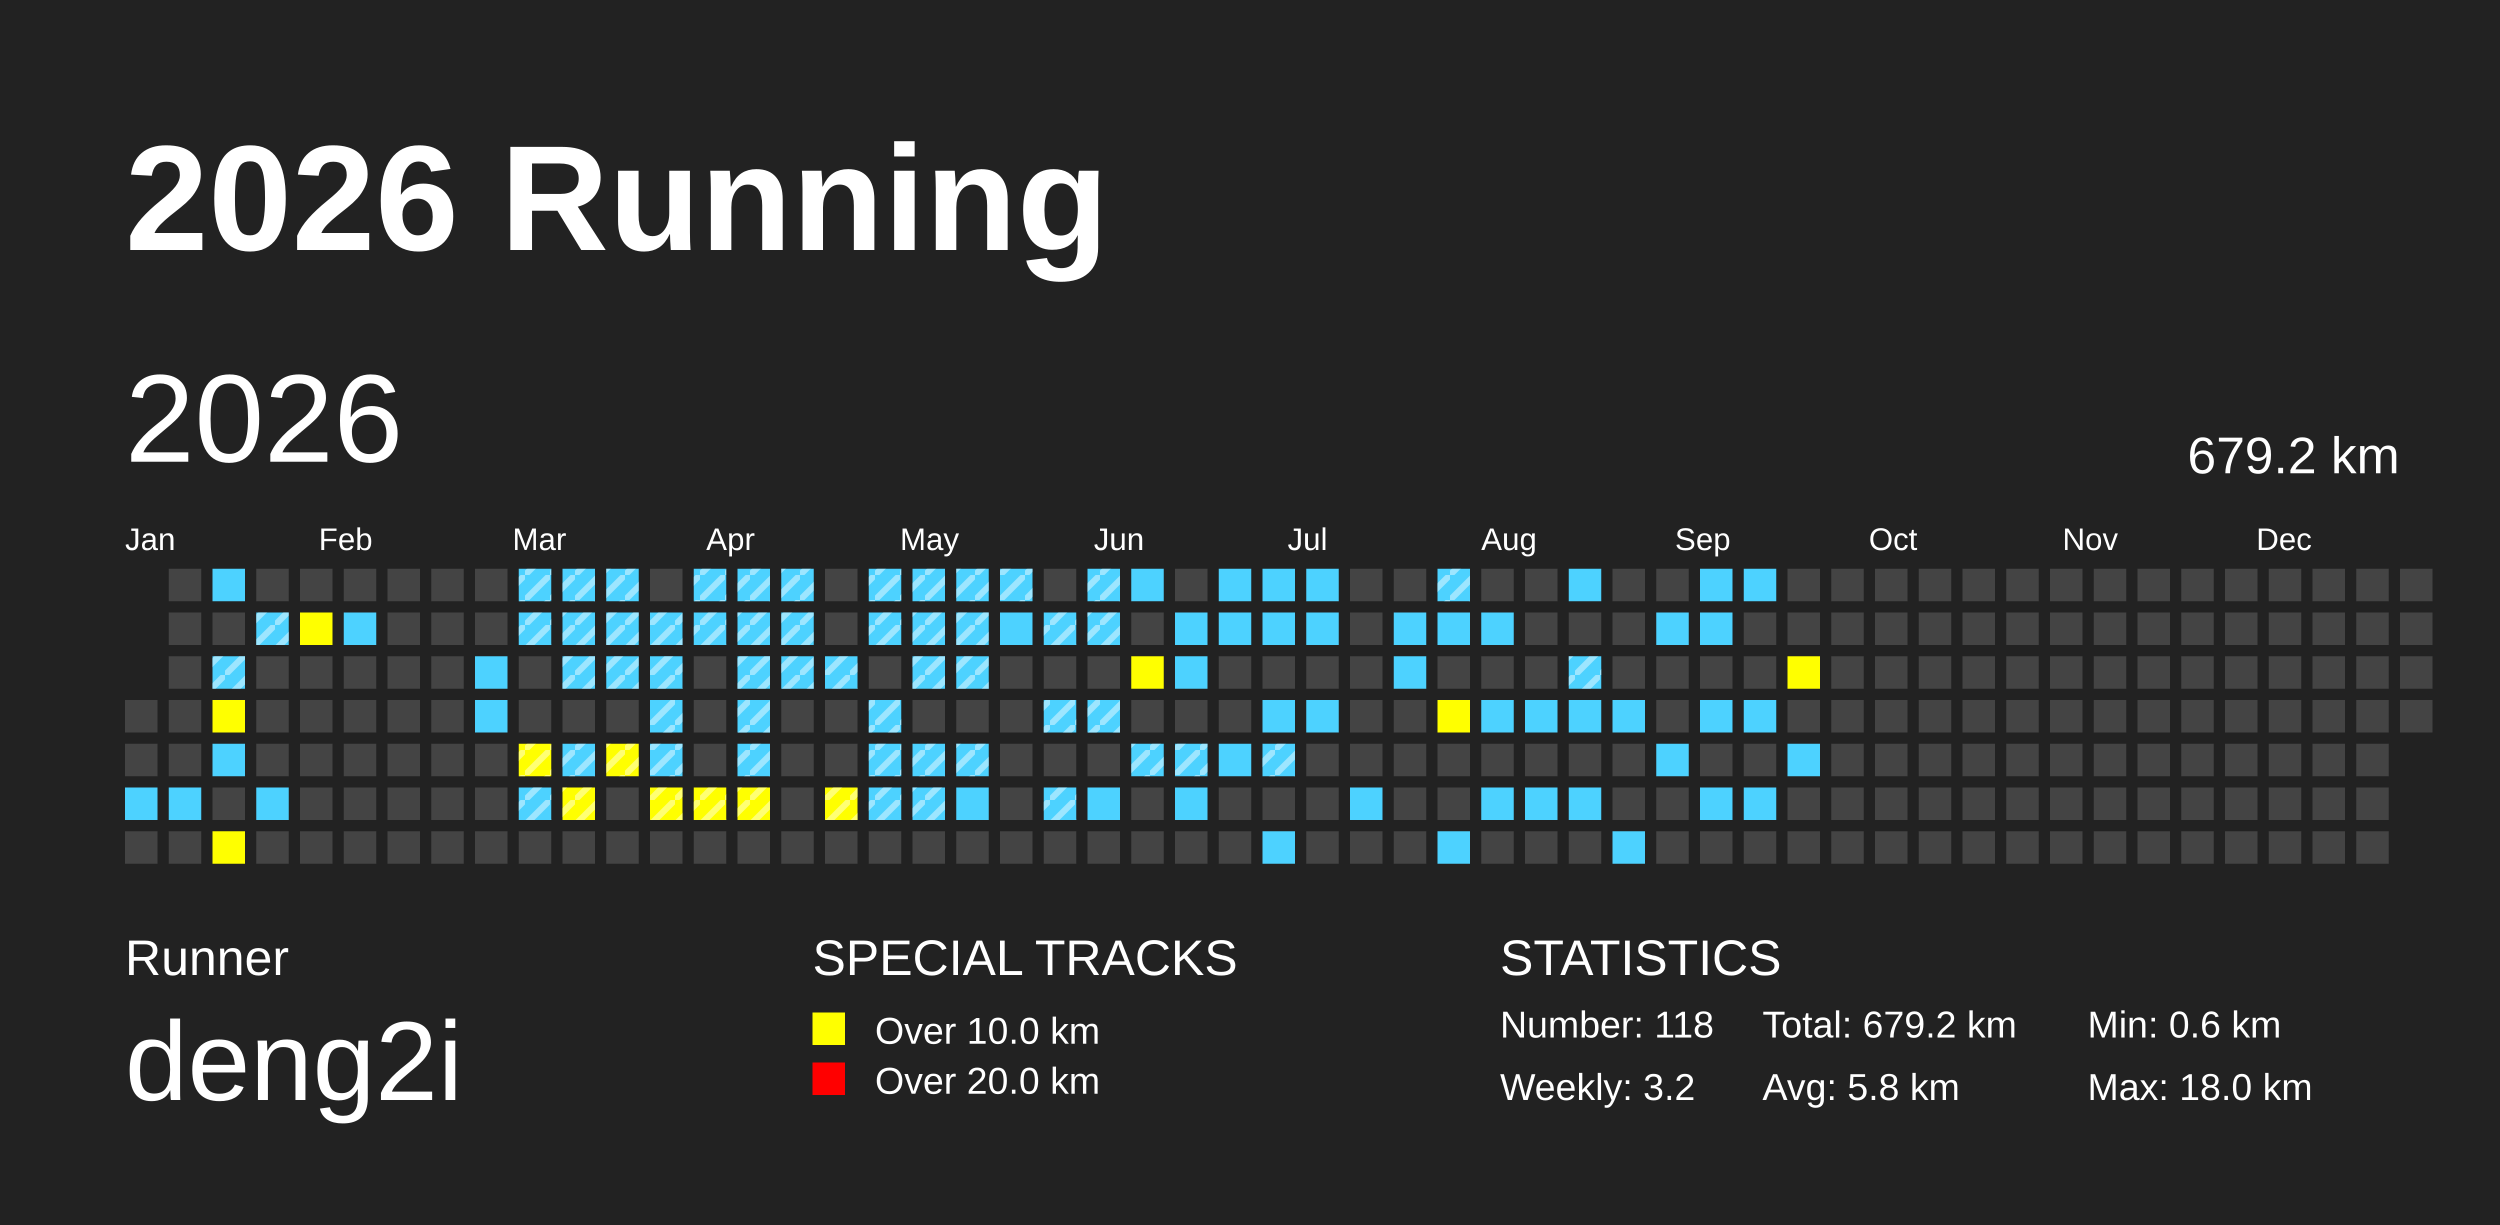
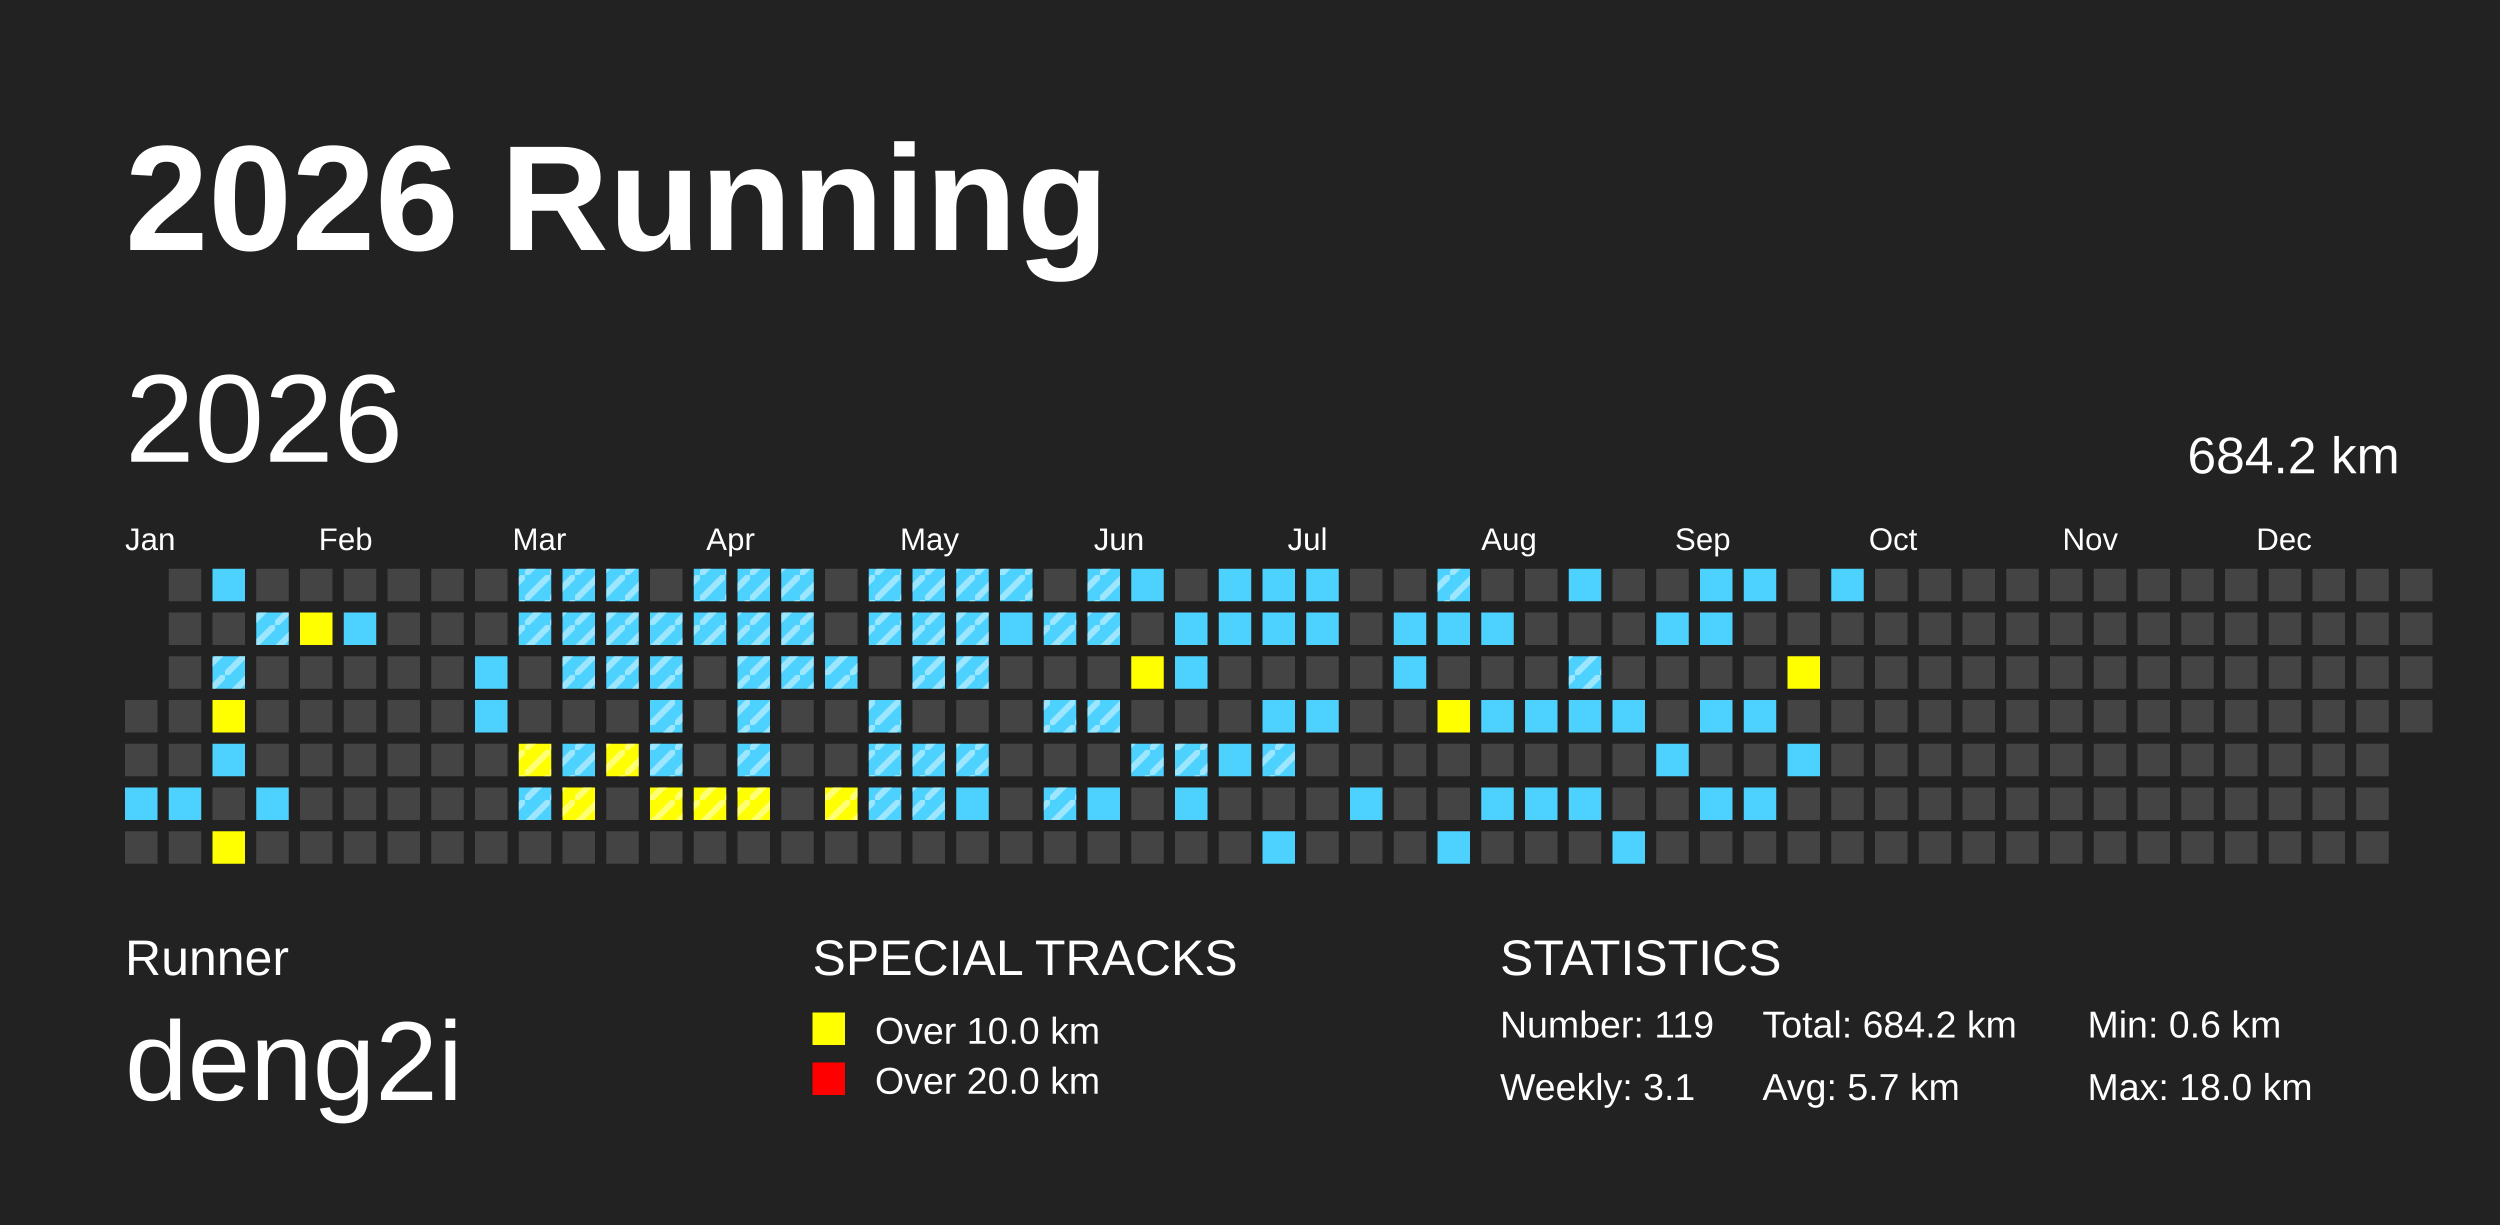
<svg xmlns="http://www.w3.org/2000/svg" baseProfile="full" height="98mm" version="1.1" viewBox="0,0,200,98" width="200mm">
  <defs>
    <pattern height="2" id="indoor-stripe" patternUnits="userSpaceOnUse" width="2">
      <line stroke="white" stroke-opacity="0.45" stroke-width="0.5" x1="0" x2="2" y1="2" y2="0" />
    </pattern>
  </defs>
  <rect fill="#222222" height="98" width="200" x="0" y="0" />
  <text fill="#FFFFFF" style="font-size:12px; font-family:Arial; font-weight:bold;" x="10" y="20">2026 Running</text>
  <text fill="#FFFFFF" style="font-size:4px; font-family:Arial" x="10" y="78">Runner</text>
  <text fill="#FFFFFF" style="font-size:9px; font-family:Arial" x="10" y="88">deng2i</text>
  <text fill="#FFFFFF" style="font-size:4px; font-family:Arial" x="65" y="78">SPECIAL TRACKS</text>
  <rect fill="yellow" height="2.6" width="2.6" x="65" y="81" />
  <text fill="#FFFFFF" style="font-size:3px; font-family:Arial" x="70" y="83.5">Over 10.0 km</text>
  <rect fill="red" height="2.6" width="2.6" x="65" y="85" />
  <text fill="#FFFFFF" style="font-size:3px; font-family:Arial" x="70" y="87.5">Over 20.0 km</text>
  <text fill="#FFFFFF" style="font-size:4px; font-family:Arial" x="120" y="78">STATISTICS</text>
-   <text fill="#FFFFFF" style="font-size:3px; font-family:Arial" x="120" y="83">Number: 118</text>
-   <text fill="#FFFFFF" style="font-size:3px; font-family:Arial" x="120" y="88">Weekly: 3.2</text>
-   <text fill="#FFFFFF" style="font-size:3px; font-family:Arial" x="141" y="83">Total: 679.2 km</text>
-   <text fill="#FFFFFF" style="font-size:3px; font-family:Arial" x="141" y="88">Avg: 5.8 km</text>
+   <text fill="#FFFFFF" style="font-size:3px; font-family:Arial" x="120" y="83">Number: 119</text>
+   <text fill="#FFFFFF" style="font-size:3px; font-family:Arial" x="120" y="88">Weekly: 3.1</text>
+   <text fill="#FFFFFF" style="font-size:3px; font-family:Arial" x="141" y="83">Total: 684.2 km</text>
+   <text fill="#FFFFFF" style="font-size:3px; font-family:Arial" x="141" y="88">Avg: 5.7 km</text>
  <text fill="#FFFFFF" style="font-size:3px; font-family:Arial" x="167" y="83">Min: 0.6 km</text>
  <text fill="#FFFFFF" style="font-size:3px; font-family:Arial" x="167" y="88">Max: 18.0 km</text>
  <text dominant-baseline="hanging" fill="#FFFFFF" style="font-size:10.0px; font-family:Arial;" x="10" y="30">2026</text>
-   <text dominant-baseline="hanging" fill="#FFFFFF" style="font-size:4.125px; font-family:Arial;" x="175" y="35">679.2 km</text>
+   <text dominant-baseline="hanging" fill="#FFFFFF" style="font-size:4.125px; font-family:Arial;" x="175" y="35">684.2 km</text>
  <text fill="#FFFFFF" style="font-size:2.5px; font-family:Arial" x="10.0" y="44">Jan</text>
  <text fill="#FFFFFF" style="font-size:2.5px; font-family:Arial" x="25.5" y="44">Feb</text>
  <text fill="#FFFFFF" style="font-size:2.5px; font-family:Arial" x="41.0" y="44">Mar</text>
  <text fill="#FFFFFF" style="font-size:2.5px; font-family:Arial" x="56.5" y="44">Apr</text>
  <text fill="#FFFFFF" style="font-size:2.5px; font-family:Arial" x="72.0" y="44">May</text>
  <text fill="#FFFFFF" style="font-size:2.5px; font-family:Arial" x="87.5" y="44">Jun</text>
  <text fill="#FFFFFF" style="font-size:2.5px; font-family:Arial" x="103.0" y="44">Jul</text>
  <text fill="#FFFFFF" style="font-size:2.5px; font-family:Arial" x="118.5" y="44">Aug</text>
  <text fill="#FFFFFF" style="font-size:2.5px; font-family:Arial" x="134.0" y="44">Sep</text>
  <text fill="#FFFFFF" style="font-size:2.5px; font-family:Arial" x="149.5" y="44">Oct</text>
  <text fill="#FFFFFF" style="font-size:2.5px; font-family:Arial" x="165.0" y="44">Nov</text>
  <text fill="#FFFFFF" style="font-size:2.5px; font-family:Arial" x="180.5" y="44">Dec</text>
  <rect fill="#444444" height="2.6" width="2.6" x="10.0" y="56.0" />
  <rect fill="#444444" height="2.6" width="2.6" x="10.0" y="59.5" />
  <rect fill="#4DD2FF" height="2.6" width="2.6" x="10.0" y="63.0" />
  <rect fill="#444444" height="2.6" width="2.6" x="10.0" y="66.5" />
  <rect fill="#444444" height="2.6" width="2.6" x="13.5" y="45.5" />
  <rect fill="#444444" height="2.6" width="2.6" x="13.5" y="49.0" />
  <rect fill="#444444" height="2.6" width="2.6" x="13.5" y="52.5" />
  <rect fill="#444444" height="2.6" width="2.6" x="13.5" y="56.0" />
  <rect fill="#444444" height="2.6" width="2.6" x="13.5" y="59.5" />
  <rect fill="#4DD2FF" height="2.6" width="2.6" x="13.5" y="63.0" />
  <rect fill="#444444" height="2.6" width="2.6" x="13.5" y="66.5" />
  <rect fill="#4DD2FF" height="2.6" width="2.6" x="17.0" y="45.5" />
  <rect fill="#444444" height="2.6" width="2.6" x="17.0" y="49.0" />
  <rect fill="#4DD2FF" height="2.6" width="2.6" x="17.0" y="52.5" />
  <rect fill="url(#indoor-stripe)" height="2.6" style="pointer-events: none;" width="2.6" x="17.0" y="52.5" />
  <rect fill="yellow" height="2.6" width="2.6" x="17.0" y="56.0" />
  <rect fill="#4DD2FF" height="2.6" width="2.6" x="17.0" y="59.5" />
  <rect fill="#444444" height="2.6" width="2.6" x="17.0" y="63.0" />
  <rect fill="yellow" height="2.6" width="2.6" x="17.0" y="66.5" />
  <rect fill="#444444" height="2.6" width="2.6" x="20.5" y="45.5" />
  <rect fill="#4DD2FF" height="2.6" width="2.6" x="20.5" y="49.0" />
  <rect fill="url(#indoor-stripe)" height="2.6" style="pointer-events: none;" width="2.6" x="20.5" y="49.0" />
  <rect fill="#444444" height="2.6" width="2.6" x="20.5" y="52.5" />
  <rect fill="#444444" height="2.6" width="2.6" x="20.5" y="56.0" />
  <rect fill="#444444" height="2.6" width="2.6" x="20.5" y="59.5" />
  <rect fill="#4DD2FF" height="2.6" width="2.6" x="20.5" y="63.0" />
  <rect fill="#444444" height="2.6" width="2.6" x="20.5" y="66.5" />
  <rect fill="#444444" height="2.6" width="2.6" x="24.0" y="45.5" />
  <rect fill="yellow" height="2.6" width="2.6" x="24.0" y="49.0" />
  <rect fill="#444444" height="2.6" width="2.6" x="24.0" y="52.5" />
  <rect fill="#444444" height="2.6" width="2.6" x="24.0" y="56.0" />
  <rect fill="#444444" height="2.6" width="2.6" x="24.0" y="59.5" />
  <rect fill="#444444" height="2.6" width="2.6" x="24.0" y="63.0" />
  <rect fill="#444444" height="2.6" width="2.6" x="24.0" y="66.5" />
  <rect fill="#444444" height="2.6" width="2.6" x="27.5" y="45.5" />
  <rect fill="#4DD2FF" height="2.6" width="2.6" x="27.5" y="49.0" />
  <rect fill="#444444" height="2.6" width="2.6" x="27.5" y="52.5" />
  <rect fill="#444444" height="2.6" width="2.6" x="27.5" y="56.0" />
  <rect fill="#444444" height="2.6" width="2.6" x="27.5" y="59.5" />
  <rect fill="#444444" height="2.6" width="2.6" x="27.5" y="63.0" />
  <rect fill="#444444" height="2.6" width="2.6" x="27.5" y="66.5" />
  <rect fill="#444444" height="2.6" width="2.6" x="31.0" y="45.5" />
  <rect fill="#444444" height="2.6" width="2.6" x="31.0" y="49.0" />
  <rect fill="#444444" height="2.6" width="2.6" x="31.0" y="52.5" />
  <rect fill="#444444" height="2.6" width="2.6" x="31.0" y="56.0" />
  <rect fill="#444444" height="2.6" width="2.6" x="31.0" y="59.5" />
  <rect fill="#444444" height="2.6" width="2.6" x="31.0" y="63.0" />
  <rect fill="#444444" height="2.6" width="2.6" x="31.0" y="66.5" />
  <rect fill="#444444" height="2.6" width="2.6" x="34.5" y="45.5" />
  <rect fill="#444444" height="2.6" width="2.6" x="34.5" y="49.0" />
  <rect fill="#444444" height="2.6" width="2.6" x="34.5" y="52.5" />
  <rect fill="#444444" height="2.6" width="2.6" x="34.5" y="56.0" />
  <rect fill="#444444" height="2.6" width="2.6" x="34.5" y="59.5" />
  <rect fill="#444444" height="2.6" width="2.6" x="34.5" y="63.0" />
  <rect fill="#444444" height="2.6" width="2.6" x="34.5" y="66.5" />
  <rect fill="#444444" height="2.6" width="2.6" x="38.0" y="45.5" />
  <rect fill="#444444" height="2.6" width="2.6" x="38.0" y="49.0" />
  <rect fill="#4DD2FF" height="2.6" width="2.6" x="38.0" y="52.5" />
  <rect fill="#4DD2FF" height="2.6" width="2.6" x="38.0" y="56.0" />
  <rect fill="#444444" height="2.6" width="2.6" x="38.0" y="59.5" />
  <rect fill="#444444" height="2.6" width="2.6" x="38.0" y="63.0" />
  <rect fill="#444444" height="2.6" width="2.6" x="38.0" y="66.5" />
  <rect fill="#4DD2FF" height="2.6" width="2.6" x="41.5" y="45.5" />
  <rect fill="url(#indoor-stripe)" height="2.6" style="pointer-events: none;" width="2.6" x="41.5" y="45.5" />
  <rect fill="#4DD2FF" height="2.6" width="2.6" x="41.5" y="49.0" />
  <rect fill="url(#indoor-stripe)" height="2.6" style="pointer-events: none;" width="2.6" x="41.5" y="49.0" />
  <rect fill="#444444" height="2.6" width="2.6" x="41.5" y="52.5" />
  <rect fill="#444444" height="2.6" width="2.6" x="41.5" y="56.0" />
  <rect fill="yellow" height="2.6" width="2.6" x="41.5" y="59.5" />
  <rect fill="url(#indoor-stripe)" height="2.6" style="pointer-events: none;" width="2.6" x="41.5" y="59.5" />
  <rect fill="#4DD2FF" height="2.6" width="2.6" x="41.5" y="63.0" />
  <rect fill="url(#indoor-stripe)" height="2.6" style="pointer-events: none;" width="2.6" x="41.5" y="63.0" />
  <rect fill="#444444" height="2.6" width="2.6" x="41.5" y="66.5" />
  <rect fill="#4DD2FF" height="2.6" width="2.6" x="45.0" y="45.5" />
  <rect fill="url(#indoor-stripe)" height="2.6" style="pointer-events: none;" width="2.6" x="45.0" y="45.5" />
  <rect fill="#4DD2FF" height="2.6" width="2.6" x="45.0" y="49.0" />
  <rect fill="url(#indoor-stripe)" height="2.6" style="pointer-events: none;" width="2.6" x="45.0" y="49.0" />
  <rect fill="#4DD2FF" height="2.6" width="2.6" x="45.0" y="52.5" />
  <rect fill="url(#indoor-stripe)" height="2.6" style="pointer-events: none;" width="2.6" x="45.0" y="52.5" />
  <rect fill="#444444" height="2.6" width="2.6" x="45.0" y="56.0" />
  <rect fill="#4DD2FF" height="2.6" width="2.6" x="45.0" y="59.5" />
  <rect fill="url(#indoor-stripe)" height="2.6" style="pointer-events: none;" width="2.6" x="45.0" y="59.5" />
  <rect fill="yellow" height="2.6" width="2.6" x="45.0" y="63.0" />
  <rect fill="url(#indoor-stripe)" height="2.6" style="pointer-events: none;" width="2.6" x="45.0" y="63.0" />
  <rect fill="#444444" height="2.6" width="2.6" x="45.0" y="66.5" />
  <rect fill="#4DD2FF" height="2.6" width="2.6" x="48.5" y="45.5" />
  <rect fill="url(#indoor-stripe)" height="2.6" style="pointer-events: none;" width="2.6" x="48.5" y="45.5" />
  <rect fill="#4DD2FF" height="2.6" width="2.6" x="48.5" y="49.0" />
  <rect fill="url(#indoor-stripe)" height="2.6" style="pointer-events: none;" width="2.6" x="48.5" y="49.0" />
  <rect fill="#4DD2FF" height="2.6" width="2.6" x="48.5" y="52.5" />
  <rect fill="url(#indoor-stripe)" height="2.6" style="pointer-events: none;" width="2.6" x="48.5" y="52.5" />
  <rect fill="#444444" height="2.6" width="2.6" x="48.5" y="56.0" />
  <rect fill="yellow" height="2.6" width="2.6" x="48.5" y="59.5" />
  <rect fill="url(#indoor-stripe)" height="2.6" style="pointer-events: none;" width="2.6" x="48.5" y="59.5" />
  <rect fill="#444444" height="2.6" width="2.6" x="48.5" y="63.0" />
  <rect fill="#444444" height="2.6" width="2.6" x="48.5" y="66.5" />
  <rect fill="#444444" height="2.6" width="2.6" x="52.0" y="45.5" />
  <rect fill="#4DD2FF" height="2.6" width="2.6" x="52.0" y="49.0" />
  <rect fill="url(#indoor-stripe)" height="2.6" style="pointer-events: none;" width="2.6" x="52.0" y="49.0" />
  <rect fill="#4DD2FF" height="2.6" width="2.6" x="52.0" y="52.5" />
  <rect fill="url(#indoor-stripe)" height="2.6" style="pointer-events: none;" width="2.6" x="52.0" y="52.5" />
  <rect fill="#4DD2FF" height="2.6" width="2.6" x="52.0" y="56.0" />
  <rect fill="url(#indoor-stripe)" height="2.6" style="pointer-events: none;" width="2.6" x="52.0" y="56.0" />
  <rect fill="#4DD2FF" height="2.6" width="2.6" x="52.0" y="59.5" />
  <rect fill="url(#indoor-stripe)" height="2.6" style="pointer-events: none;" width="2.6" x="52.0" y="59.5" />
  <rect fill="yellow" height="2.6" width="2.6" x="52.0" y="63.0" />
  <rect fill="url(#indoor-stripe)" height="2.6" style="pointer-events: none;" width="2.6" x="52.0" y="63.0" />
  <rect fill="#444444" height="2.6" width="2.6" x="52.0" y="66.5" />
  <rect fill="#4DD2FF" height="2.6" width="2.6" x="55.5" y="45.5" />
  <rect fill="url(#indoor-stripe)" height="2.6" style="pointer-events: none;" width="2.6" x="55.5" y="45.5" />
  <rect fill="#4DD2FF" height="2.6" width="2.6" x="55.5" y="49.0" />
  <rect fill="url(#indoor-stripe)" height="2.6" style="pointer-events: none;" width="2.6" x="55.5" y="49.0" />
  <rect fill="#444444" height="2.6" width="2.6" x="55.5" y="52.5" />
  <rect fill="#444444" height="2.6" width="2.6" x="55.5" y="56.0" />
  <rect fill="#444444" height="2.6" width="2.6" x="55.5" y="59.5" />
  <rect fill="yellow" height="2.6" width="2.6" x="55.5" y="63.0" />
  <rect fill="url(#indoor-stripe)" height="2.6" style="pointer-events: none;" width="2.6" x="55.5" y="63.0" />
  <rect fill="#444444" height="2.6" width="2.6" x="55.5" y="66.5" />
  <rect fill="#4DD2FF" height="2.6" width="2.6" x="59.0" y="45.5" />
  <rect fill="url(#indoor-stripe)" height="2.6" style="pointer-events: none;" width="2.6" x="59.0" y="45.5" />
  <rect fill="#4DD2FF" height="2.6" width="2.6" x="59.0" y="49.0" />
  <rect fill="url(#indoor-stripe)" height="2.6" style="pointer-events: none;" width="2.6" x="59.0" y="49.0" />
  <rect fill="#4DD2FF" height="2.6" width="2.6" x="59.0" y="52.5" />
  <rect fill="url(#indoor-stripe)" height="2.6" style="pointer-events: none;" width="2.6" x="59.0" y="52.5" />
  <rect fill="#4DD2FF" height="2.6" width="2.6" x="59.0" y="56.0" />
  <rect fill="url(#indoor-stripe)" height="2.6" style="pointer-events: none;" width="2.6" x="59.0" y="56.0" />
  <rect fill="#4DD2FF" height="2.6" width="2.6" x="59.0" y="59.5" />
  <rect fill="url(#indoor-stripe)" height="2.6" style="pointer-events: none;" width="2.6" x="59.0" y="59.5" />
  <rect fill="yellow" height="2.6" width="2.6" x="59.0" y="63.0" />
  <rect fill="url(#indoor-stripe)" height="2.6" style="pointer-events: none;" width="2.6" x="59.0" y="63.0" />
  <rect fill="#444444" height="2.6" width="2.6" x="59.0" y="66.5" />
  <rect fill="#4DD2FF" height="2.6" width="2.6" x="62.5" y="45.5" />
  <rect fill="url(#indoor-stripe)" height="2.6" style="pointer-events: none;" width="2.6" x="62.5" y="45.5" />
  <rect fill="#4DD2FF" height="2.6" width="2.6" x="62.5" y="49.0" />
  <rect fill="url(#indoor-stripe)" height="2.6" style="pointer-events: none;" width="2.6" x="62.5" y="49.0" />
  <rect fill="#4DD2FF" height="2.6" width="2.6" x="62.5" y="52.5" />
  <rect fill="url(#indoor-stripe)" height="2.6" style="pointer-events: none;" width="2.6" x="62.5" y="52.5" />
  <rect fill="#444444" height="2.6" width="2.6" x="62.5" y="56.0" />
  <rect fill="#444444" height="2.6" width="2.6" x="62.5" y="59.5" />
  <rect fill="#444444" height="2.6" width="2.6" x="62.5" y="63.0" />
  <rect fill="#444444" height="2.6" width="2.6" x="62.5" y="66.5" />
  <rect fill="#444444" height="2.6" width="2.6" x="66.0" y="45.5" />
  <rect fill="#444444" height="2.6" width="2.6" x="66.0" y="49.0" />
  <rect fill="#4DD2FF" height="2.6" width="2.6" x="66.0" y="52.5" />
  <rect fill="url(#indoor-stripe)" height="2.6" style="pointer-events: none;" width="2.6" x="66.0" y="52.5" />
  <rect fill="#444444" height="2.6" width="2.6" x="66.0" y="56.0" />
  <rect fill="#444444" height="2.6" width="2.6" x="66.0" y="59.5" />
  <rect fill="yellow" height="2.6" width="2.6" x="66.0" y="63.0" />
  <rect fill="url(#indoor-stripe)" height="2.6" style="pointer-events: none;" width="2.6" x="66.0" y="63.0" />
  <rect fill="#444444" height="2.6" width="2.6" x="66.0" y="66.5" />
  <rect fill="#4DD2FF" height="2.6" width="2.6" x="69.5" y="45.5" />
  <rect fill="url(#indoor-stripe)" height="2.6" style="pointer-events: none;" width="2.6" x="69.5" y="45.5" />
  <rect fill="#4DD2FF" height="2.6" width="2.6" x="69.5" y="49.0" />
  <rect fill="url(#indoor-stripe)" height="2.6" style="pointer-events: none;" width="2.6" x="69.5" y="49.0" />
  <rect fill="#444444" height="2.6" width="2.6" x="69.5" y="52.5" />
  <rect fill="#4DD2FF" height="2.6" width="2.6" x="69.5" y="56.0" />
  <rect fill="url(#indoor-stripe)" height="2.6" style="pointer-events: none;" width="2.6" x="69.5" y="56.0" />
  <rect fill="#4DD2FF" height="2.6" width="2.6" x="69.5" y="59.5" />
  <rect fill="url(#indoor-stripe)" height="2.6" style="pointer-events: none;" width="2.6" x="69.5" y="59.5" />
  <rect fill="#4DD2FF" height="2.6" width="2.6" x="69.5" y="63.0" />
  <rect fill="url(#indoor-stripe)" height="2.6" style="pointer-events: none;" width="2.6" x="69.5" y="63.0" />
  <rect fill="#444444" height="2.6" width="2.6" x="69.5" y="66.5" />
  <rect fill="#4DD2FF" height="2.6" width="2.6" x="73.0" y="45.5" />
  <rect fill="url(#indoor-stripe)" height="2.6" style="pointer-events: none;" width="2.6" x="73.0" y="45.5" />
  <rect fill="#4DD2FF" height="2.6" width="2.6" x="73.0" y="49.0" />
  <rect fill="url(#indoor-stripe)" height="2.6" style="pointer-events: none;" width="2.6" x="73.0" y="49.0" />
  <rect fill="#4DD2FF" height="2.6" width="2.6" x="73.0" y="52.5" />
  <rect fill="url(#indoor-stripe)" height="2.6" style="pointer-events: none;" width="2.6" x="73.0" y="52.5" />
  <rect fill="#444444" height="2.6" width="2.6" x="73.0" y="56.0" />
  <rect fill="#4DD2FF" height="2.6" width="2.6" x="73.0" y="59.5" />
  <rect fill="url(#indoor-stripe)" height="2.6" style="pointer-events: none;" width="2.6" x="73.0" y="59.5" />
  <rect fill="#4DD2FF" height="2.6" width="2.6" x="73.0" y="63.0" />
  <rect fill="url(#indoor-stripe)" height="2.6" style="pointer-events: none;" width="2.6" x="73.0" y="63.0" />
  <rect fill="#444444" height="2.6" width="2.6" x="73.0" y="66.5" />
  <rect fill="#4DD2FF" height="2.6" width="2.6" x="76.5" y="45.5" />
  <rect fill="url(#indoor-stripe)" height="2.6" style="pointer-events: none;" width="2.6" x="76.5" y="45.5" />
  <rect fill="#4DD2FF" height="2.6" width="2.6" x="76.5" y="49.0" />
  <rect fill="url(#indoor-stripe)" height="2.6" style="pointer-events: none;" width="2.6" x="76.5" y="49.0" />
  <rect fill="#4DD2FF" height="2.6" width="2.6" x="76.5" y="52.5" />
  <rect fill="url(#indoor-stripe)" height="2.6" style="pointer-events: none;" width="2.6" x="76.5" y="52.5" />
  <rect fill="#444444" height="2.6" width="2.6" x="76.5" y="56.0" />
  <rect fill="#4DD2FF" height="2.6" width="2.6" x="76.5" y="59.5" />
  <rect fill="url(#indoor-stripe)" height="2.6" style="pointer-events: none;" width="2.6" x="76.5" y="59.5" />
  <rect fill="#4DD2FF" height="2.6" width="2.6" x="76.5" y="63.0" />
  <rect fill="#444444" height="2.6" width="2.6" x="76.5" y="66.5" />
  <rect fill="#4DD2FF" height="2.6" width="2.6" x="80.0" y="45.5" />
  <rect fill="url(#indoor-stripe)" height="2.6" style="pointer-events: none;" width="2.6" x="80.0" y="45.5" />
  <rect fill="#4DD2FF" height="2.6" width="2.6" x="80.0" y="49.0" />
  <rect fill="#444444" height="2.6" width="2.6" x="80.0" y="52.5" />
  <rect fill="#444444" height="2.6" width="2.6" x="80.0" y="56.0" />
  <rect fill="#444444" height="2.6" width="2.6" x="80.0" y="59.5" />
  <rect fill="#444444" height="2.6" width="2.6" x="80.0" y="63.0" />
  <rect fill="#444444" height="2.6" width="2.6" x="80.0" y="66.5" />
  <rect fill="#444444" height="2.6" width="2.6" x="83.5" y="45.5" />
  <rect fill="#4DD2FF" height="2.6" width="2.6" x="83.5" y="49.0" />
  <rect fill="url(#indoor-stripe)" height="2.6" style="pointer-events: none;" width="2.6" x="83.5" y="49.0" />
  <rect fill="#444444" height="2.6" width="2.6" x="83.5" y="52.5" />
  <rect fill="#4DD2FF" height="2.6" width="2.6" x="83.5" y="56.0" />
  <rect fill="url(#indoor-stripe)" height="2.6" style="pointer-events: none;" width="2.6" x="83.5" y="56.0" />
  <rect fill="#444444" height="2.6" width="2.6" x="83.5" y="59.5" />
  <rect fill="#4DD2FF" height="2.6" width="2.6" x="83.5" y="63.0" />
  <rect fill="url(#indoor-stripe)" height="2.6" style="pointer-events: none;" width="2.6" x="83.5" y="63.0" />
  <rect fill="#444444" height="2.6" width="2.6" x="83.5" y="66.5" />
  <rect fill="#4DD2FF" height="2.6" width="2.6" x="87.0" y="45.5" />
  <rect fill="url(#indoor-stripe)" height="2.6" style="pointer-events: none;" width="2.6" x="87.0" y="45.5" />
  <rect fill="#4DD2FF" height="2.6" width="2.6" x="87.0" y="49.0" />
  <rect fill="url(#indoor-stripe)" height="2.6" style="pointer-events: none;" width="2.6" x="87.0" y="49.0" />
  <rect fill="#444444" height="2.6" width="2.6" x="87.0" y="52.5" />
  <rect fill="#4DD2FF" height="2.6" width="2.6" x="87.0" y="56.0" />
  <rect fill="url(#indoor-stripe)" height="2.6" style="pointer-events: none;" width="2.6" x="87.0" y="56.0" />
  <rect fill="#444444" height="2.6" width="2.6" x="87.0" y="59.5" />
  <rect fill="#4DD2FF" height="2.6" width="2.6" x="87.0" y="63.0" />
  <rect fill="#444444" height="2.6" width="2.6" x="87.0" y="66.5" />
  <rect fill="#4DD2FF" height="2.6" width="2.6" x="90.5" y="45.5" />
  <rect fill="#444444" height="2.6" width="2.6" x="90.5" y="49.0" />
  <rect fill="yellow" height="2.6" width="2.6" x="90.5" y="52.5" />
  <rect fill="#444444" height="2.6" width="2.6" x="90.5" y="56.0" />
  <rect fill="#4DD2FF" height="2.6" width="2.6" x="90.5" y="59.5" />
  <rect fill="url(#indoor-stripe)" height="2.6" style="pointer-events: none;" width="2.6" x="90.5" y="59.5" />
  <rect fill="#444444" height="2.6" width="2.6" x="90.5" y="63.0" />
  <rect fill="#444444" height="2.6" width="2.6" x="90.5" y="66.5" />
  <rect fill="#444444" height="2.6" width="2.6" x="94.0" y="45.5" />
  <rect fill="#4DD2FF" height="2.6" width="2.6" x="94.0" y="49.0" />
  <rect fill="#4DD2FF" height="2.6" width="2.6" x="94.0" y="52.5" />
  <rect fill="#444444" height="2.6" width="2.6" x="94.0" y="56.0" />
  <rect fill="#4DD2FF" height="2.6" width="2.6" x="94.0" y="59.5" />
  <rect fill="url(#indoor-stripe)" height="2.6" style="pointer-events: none;" width="2.6" x="94.0" y="59.5" />
  <rect fill="#4DD2FF" height="2.6" width="2.6" x="94.0" y="63.0" />
  <rect fill="#444444" height="2.6" width="2.6" x="94.0" y="66.5" />
  <rect fill="#4DD2FF" height="2.6" width="2.6" x="97.5" y="45.5" />
  <rect fill="#4DD2FF" height="2.6" width="2.6" x="97.5" y="49.0" />
  <rect fill="#444444" height="2.6" width="2.6" x="97.5" y="52.5" />
  <rect fill="#444444" height="2.6" width="2.6" x="97.5" y="56.0" />
  <rect fill="#4DD2FF" height="2.6" width="2.6" x="97.5" y="59.5" />
  <rect fill="#444444" height="2.6" width="2.6" x="97.5" y="63.0" />
  <rect fill="#444444" height="2.6" width="2.6" x="97.5" y="66.5" />
  <rect fill="#4DD2FF" height="2.6" width="2.6" x="101.0" y="45.5" />
  <rect fill="#4DD2FF" height="2.6" width="2.6" x="101.0" y="49.0" />
  <rect fill="#444444" height="2.6" width="2.6" x="101.0" y="52.5" />
  <rect fill="#4DD2FF" height="2.6" width="2.6" x="101.0" y="56.0" />
  <rect fill="#4DD2FF" height="2.6" width="2.6" x="101.0" y="59.5" />
  <rect fill="url(#indoor-stripe)" height="2.6" style="pointer-events: none;" width="2.6" x="101.0" y="59.5" />
  <rect fill="#444444" height="2.6" width="2.6" x="101.0" y="63.0" />
  <rect fill="#4DD2FF" height="2.6" width="2.6" x="101.0" y="66.5" />
  <rect fill="#4DD2FF" height="2.6" width="2.6" x="104.5" y="45.5" />
  <rect fill="#4DD2FF" height="2.6" width="2.6" x="104.5" y="49.0" />
  <rect fill="#444444" height="2.6" width="2.6" x="104.5" y="52.5" />
  <rect fill="#4DD2FF" height="2.6" width="2.6" x="104.5" y="56.0" />
  <rect fill="#444444" height="2.6" width="2.6" x="104.5" y="59.5" />
  <rect fill="#444444" height="2.6" width="2.6" x="104.5" y="63.0" />
  <rect fill="#444444" height="2.6" width="2.6" x="104.5" y="66.5" />
  <rect fill="#444444" height="2.6" width="2.6" x="108.0" y="45.5" />
  <rect fill="#444444" height="2.6" width="2.6" x="108.0" y="49.0" />
  <rect fill="#444444" height="2.6" width="2.6" x="108.0" y="52.5" />
  <rect fill="#444444" height="2.6" width="2.6" x="108.0" y="56.0" />
  <rect fill="#444444" height="2.6" width="2.6" x="108.0" y="59.5" />
  <rect fill="#4DD2FF" height="2.6" width="2.6" x="108.0" y="63.0" />
  <rect fill="#444444" height="2.6" width="2.6" x="108.0" y="66.5" />
  <rect fill="#444444" height="2.6" width="2.6" x="111.5" y="45.5" />
  <rect fill="#4DD2FF" height="2.6" width="2.6" x="111.5" y="49.0" />
  <rect fill="#4DD2FF" height="2.6" width="2.6" x="111.5" y="52.5" />
  <rect fill="#444444" height="2.6" width="2.6" x="111.5" y="56.0" />
  <rect fill="#444444" height="2.6" width="2.6" x="111.5" y="59.5" />
  <rect fill="#444444" height="2.6" width="2.6" x="111.5" y="63.0" />
  <rect fill="#444444" height="2.6" width="2.6" x="111.5" y="66.5" />
  <rect fill="#4DD2FF" height="2.6" width="2.6" x="115.0" y="45.5" />
  <rect fill="url(#indoor-stripe)" height="2.6" style="pointer-events: none;" width="2.6" x="115.0" y="45.5" />
  <rect fill="#4DD2FF" height="2.6" width="2.6" x="115.0" y="49.0" />
  <rect fill="#444444" height="2.6" width="2.6" x="115.0" y="52.5" />
  <rect fill="yellow" height="2.6" width="2.6" x="115.0" y="56.0" />
  <rect fill="#444444" height="2.6" width="2.6" x="115.0" y="59.5" />
  <rect fill="#444444" height="2.6" width="2.6" x="115.0" y="63.0" />
  <rect fill="#4DD2FF" height="2.6" width="2.6" x="115.0" y="66.5" />
  <rect fill="#444444" height="2.6" width="2.6" x="118.5" y="45.5" />
  <rect fill="#4DD2FF" height="2.6" width="2.6" x="118.5" y="49.0" />
  <rect fill="#444444" height="2.6" width="2.6" x="118.5" y="52.5" />
  <rect fill="#4DD2FF" height="2.6" width="2.6" x="118.5" y="56.0" />
  <rect fill="#444444" height="2.6" width="2.6" x="118.5" y="59.5" />
  <rect fill="#4DD2FF" height="2.6" width="2.6" x="118.5" y="63.0" />
  <rect fill="#444444" height="2.6" width="2.6" x="118.5" y="66.5" />
  <rect fill="#444444" height="2.6" width="2.6" x="122.0" y="45.5" />
  <rect fill="#444444" height="2.6" width="2.6" x="122.0" y="49.0" />
  <rect fill="#444444" height="2.6" width="2.6" x="122.0" y="52.5" />
  <rect fill="#4DD2FF" height="2.6" width="2.6" x="122.0" y="56.0" />
  <rect fill="#444444" height="2.6" width="2.6" x="122.0" y="59.5" />
  <rect fill="#4DD2FF" height="2.6" width="2.6" x="122.0" y="63.0" />
  <rect fill="#444444" height="2.6" width="2.6" x="122.0" y="66.5" />
  <rect fill="#4DD2FF" height="2.6" width="2.6" x="125.5" y="45.5" />
  <rect fill="#444444" height="2.6" width="2.6" x="125.5" y="49.0" />
  <rect fill="#4DD2FF" height="2.6" width="2.6" x="125.5" y="52.5" />
  <rect fill="url(#indoor-stripe)" height="2.6" style="pointer-events: none;" width="2.6" x="125.5" y="52.5" />
  <rect fill="#4DD2FF" height="2.6" width="2.6" x="125.5" y="56.0" />
  <rect fill="#444444" height="2.6" width="2.6" x="125.5" y="59.5" />
  <rect fill="#4DD2FF" height="2.6" width="2.6" x="125.5" y="63.0" />
  <rect fill="#444444" height="2.6" width="2.6" x="125.5" y="66.5" />
  <rect fill="#444444" height="2.6" width="2.6" x="129.0" y="45.5" />
  <rect fill="#444444" height="2.6" width="2.6" x="129.0" y="49.0" />
  <rect fill="#444444" height="2.6" width="2.6" x="129.0" y="52.5" />
  <rect fill="#4DD2FF" height="2.6" width="2.6" x="129.0" y="56.0" />
  <rect fill="#444444" height="2.6" width="2.6" x="129.0" y="59.5" />
  <rect fill="#444444" height="2.6" width="2.6" x="129.0" y="63.0" />
  <rect fill="#4DD2FF" height="2.6" width="2.6" x="129.0" y="66.5" />
  <rect fill="#444444" height="2.6" width="2.6" x="132.5" y="45.5" />
  <rect fill="#4DD2FF" height="2.6" width="2.6" x="132.5" y="49.0" />
  <rect fill="#444444" height="2.6" width="2.6" x="132.5" y="52.5" />
  <rect fill="#444444" height="2.6" width="2.6" x="132.5" y="56.0" />
  <rect fill="#4DD2FF" height="2.6" width="2.6" x="132.5" y="59.5" />
  <rect fill="#444444" height="2.6" width="2.6" x="132.5" y="63.0" />
  <rect fill="#444444" height="2.6" width="2.6" x="132.5" y="66.5" />
  <rect fill="#4DD2FF" height="2.6" width="2.6" x="136.0" y="45.5" />
  <rect fill="#4DD2FF" height="2.6" width="2.6" x="136.0" y="49.0" />
  <rect fill="#444444" height="2.6" width="2.6" x="136.0" y="52.5" />
  <rect fill="#4DD2FF" height="2.6" width="2.6" x="136.0" y="56.0" />
  <rect fill="#444444" height="2.6" width="2.6" x="136.0" y="59.5" />
  <rect fill="#4DD2FF" height="2.6" width="2.6" x="136.0" y="63.0" />
  <rect fill="#444444" height="2.6" width="2.6" x="136.0" y="66.5" />
  <rect fill="#4DD2FF" height="2.6" width="2.6" x="139.5" y="45.5" />
  <rect fill="#444444" height="2.6" width="2.6" x="139.5" y="49.0" />
  <rect fill="#444444" height="2.6" width="2.6" x="139.5" y="52.5" />
  <rect fill="#4DD2FF" height="2.6" width="2.6" x="139.5" y="56.0" />
  <rect fill="#444444" height="2.6" width="2.6" x="139.5" y="59.5" />
  <rect fill="#4DD2FF" height="2.6" width="2.6" x="139.5" y="63.0" />
  <rect fill="#444444" height="2.6" width="2.6" x="139.5" y="66.5" />
  <rect fill="#444444" height="2.6" width="2.6" x="143.0" y="45.5" />
  <rect fill="#444444" height="2.6" width="2.6" x="143.0" y="49.0" />
  <rect fill="yellow" height="2.6" width="2.6" x="143.0" y="52.5" />
  <rect fill="#444444" height="2.6" width="2.6" x="143.0" y="56.0" />
  <rect fill="#4DD2FF" height="2.6" width="2.6" x="143.0" y="59.5" />
  <rect fill="#444444" height="2.6" width="2.6" x="143.0" y="63.0" />
  <rect fill="#444444" height="2.6" width="2.6" x="143.0" y="66.5" />
-   <rect fill="#444444" height="2.6" width="2.6" x="146.5" y="45.5" />
+   <rect fill="#4DD2FF" height="2.6" width="2.6" x="146.5" y="45.5" />
  <rect fill="#444444" height="2.6" width="2.6" x="146.5" y="49.0" />
  <rect fill="#444444" height="2.6" width="2.6" x="146.5" y="52.5" />
  <rect fill="#444444" height="2.6" width="2.6" x="146.5" y="56.0" />
  <rect fill="#444444" height="2.6" width="2.6" x="146.5" y="59.5" />
  <rect fill="#444444" height="2.6" width="2.6" x="146.5" y="63.0" />
  <rect fill="#444444" height="2.6" width="2.6" x="146.5" y="66.5" />
  <rect fill="#444444" height="2.6" width="2.6" x="150.0" y="45.5" />
  <rect fill="#444444" height="2.6" width="2.6" x="150.0" y="49.0" />
  <rect fill="#444444" height="2.6" width="2.6" x="150.0" y="52.5" />
  <rect fill="#444444" height="2.6" width="2.6" x="150.0" y="56.0" />
  <rect fill="#444444" height="2.6" width="2.6" x="150.0" y="59.5" />
  <rect fill="#444444" height="2.6" width="2.6" x="150.0" y="63.0" />
  <rect fill="#444444" height="2.6" width="2.6" x="150.0" y="66.5" />
  <rect fill="#444444" height="2.6" width="2.6" x="153.5" y="45.5" />
  <rect fill="#444444" height="2.6" width="2.6" x="153.5" y="49.0" />
  <rect fill="#444444" height="2.6" width="2.6" x="153.5" y="52.5" />
  <rect fill="#444444" height="2.6" width="2.6" x="153.5" y="56.0" />
  <rect fill="#444444" height="2.6" width="2.6" x="153.5" y="59.5" />
  <rect fill="#444444" height="2.6" width="2.6" x="153.5" y="63.0" />
  <rect fill="#444444" height="2.6" width="2.6" x="153.5" y="66.5" />
  <rect fill="#444444" height="2.6" width="2.6" x="157.0" y="45.5" />
  <rect fill="#444444" height="2.6" width="2.6" x="157.0" y="49.0" />
  <rect fill="#444444" height="2.6" width="2.6" x="157.0" y="52.5" />
  <rect fill="#444444" height="2.6" width="2.6" x="157.0" y="56.0" />
  <rect fill="#444444" height="2.6" width="2.6" x="157.0" y="59.5" />
  <rect fill="#444444" height="2.6" width="2.6" x="157.0" y="63.0" />
  <rect fill="#444444" height="2.6" width="2.6" x="157.0" y="66.5" />
  <rect fill="#444444" height="2.6" width="2.6" x="160.5" y="45.5" />
  <rect fill="#444444" height="2.6" width="2.6" x="160.5" y="49.0" />
  <rect fill="#444444" height="2.6" width="2.6" x="160.5" y="52.5" />
  <rect fill="#444444" height="2.6" width="2.6" x="160.5" y="56.0" />
  <rect fill="#444444" height="2.6" width="2.6" x="160.5" y="59.5" />
  <rect fill="#444444" height="2.6" width="2.6" x="160.5" y="63.0" />
  <rect fill="#444444" height="2.6" width="2.6" x="160.5" y="66.5" />
  <rect fill="#444444" height="2.6" width="2.6" x="164.0" y="45.5" />
  <rect fill="#444444" height="2.6" width="2.6" x="164.0" y="49.0" />
  <rect fill="#444444" height="2.6" width="2.6" x="164.0" y="52.5" />
  <rect fill="#444444" height="2.6" width="2.6" x="164.0" y="56.0" />
  <rect fill="#444444" height="2.6" width="2.6" x="164.0" y="59.5" />
  <rect fill="#444444" height="2.6" width="2.6" x="164.0" y="63.0" />
  <rect fill="#444444" height="2.6" width="2.6" x="164.0" y="66.5" />
  <rect fill="#444444" height="2.6" width="2.6" x="167.5" y="45.5" />
  <rect fill="#444444" height="2.6" width="2.6" x="167.5" y="49.0" />
  <rect fill="#444444" height="2.6" width="2.6" x="167.5" y="52.5" />
  <rect fill="#444444" height="2.6" width="2.6" x="167.5" y="56.0" />
  <rect fill="#444444" height="2.6" width="2.6" x="167.5" y="59.5" />
  <rect fill="#444444" height="2.6" width="2.6" x="167.5" y="63.0" />
  <rect fill="#444444" height="2.6" width="2.6" x="167.5" y="66.5" />
  <rect fill="#444444" height="2.6" width="2.6" x="171.0" y="45.5" />
  <rect fill="#444444" height="2.6" width="2.6" x="171.0" y="49.0" />
  <rect fill="#444444" height="2.6" width="2.6" x="171.0" y="52.5" />
  <rect fill="#444444" height="2.6" width="2.6" x="171.0" y="56.0" />
  <rect fill="#444444" height="2.6" width="2.6" x="171.0" y="59.5" />
  <rect fill="#444444" height="2.6" width="2.6" x="171.0" y="63.0" />
  <rect fill="#444444" height="2.6" width="2.6" x="171.0" y="66.5" />
  <rect fill="#444444" height="2.6" width="2.6" x="174.5" y="45.5" />
  <rect fill="#444444" height="2.6" width="2.6" x="174.5" y="49.0" />
  <rect fill="#444444" height="2.6" width="2.6" x="174.5" y="52.5" />
  <rect fill="#444444" height="2.6" width="2.6" x="174.5" y="56.0" />
  <rect fill="#444444" height="2.6" width="2.6" x="174.5" y="59.5" />
  <rect fill="#444444" height="2.6" width="2.6" x="174.5" y="63.0" />
  <rect fill="#444444" height="2.6" width="2.6" x="174.5" y="66.5" />
  <rect fill="#444444" height="2.6" width="2.6" x="178.0" y="45.5" />
  <rect fill="#444444" height="2.6" width="2.6" x="178.0" y="49.0" />
  <rect fill="#444444" height="2.6" width="2.6" x="178.0" y="52.5" />
  <rect fill="#444444" height="2.6" width="2.6" x="178.0" y="56.0" />
  <rect fill="#444444" height="2.6" width="2.6" x="178.0" y="59.5" />
  <rect fill="#444444" height="2.6" width="2.6" x="178.0" y="63.0" />
  <rect fill="#444444" height="2.6" width="2.6" x="178.0" y="66.5" />
  <rect fill="#444444" height="2.6" width="2.6" x="181.5" y="45.5" />
  <rect fill="#444444" height="2.6" width="2.6" x="181.5" y="49.0" />
  <rect fill="#444444" height="2.6" width="2.6" x="181.5" y="52.5" />
  <rect fill="#444444" height="2.6" width="2.6" x="181.5" y="56.0" />
  <rect fill="#444444" height="2.6" width="2.6" x="181.5" y="59.5" />
  <rect fill="#444444" height="2.6" width="2.6" x="181.5" y="63.0" />
  <rect fill="#444444" height="2.6" width="2.6" x="181.5" y="66.5" />
  <rect fill="#444444" height="2.6" width="2.6" x="185.0" y="45.5" />
  <rect fill="#444444" height="2.6" width="2.6" x="185.0" y="49.0" />
  <rect fill="#444444" height="2.6" width="2.6" x="185.0" y="52.5" />
  <rect fill="#444444" height="2.6" width="2.6" x="185.0" y="56.0" />
  <rect fill="#444444" height="2.6" width="2.6" x="185.0" y="59.5" />
  <rect fill="#444444" height="2.6" width="2.6" x="185.0" y="63.0" />
  <rect fill="#444444" height="2.6" width="2.6" x="185.0" y="66.5" />
  <rect fill="#444444" height="2.6" width="2.6" x="188.5" y="45.5" />
  <rect fill="#444444" height="2.6" width="2.6" x="188.5" y="49.0" />
  <rect fill="#444444" height="2.6" width="2.6" x="188.5" y="52.5" />
  <rect fill="#444444" height="2.6" width="2.6" x="188.5" y="56.0" />
  <rect fill="#444444" height="2.6" width="2.6" x="188.5" y="59.5" />
  <rect fill="#444444" height="2.6" width="2.6" x="188.5" y="63.0" />
  <rect fill="#444444" height="2.6" width="2.6" x="188.5" y="66.5" />
  <rect fill="#444444" height="2.6" width="2.6" x="192.0" y="45.5" />
  <rect fill="#444444" height="2.6" width="2.6" x="192.0" y="49.0" />
  <rect fill="#444444" height="2.6" width="2.6" x="192.0" y="52.5" />
  <rect fill="#444444" height="2.6" width="2.6" x="192.0" y="56.0" />
</svg>
